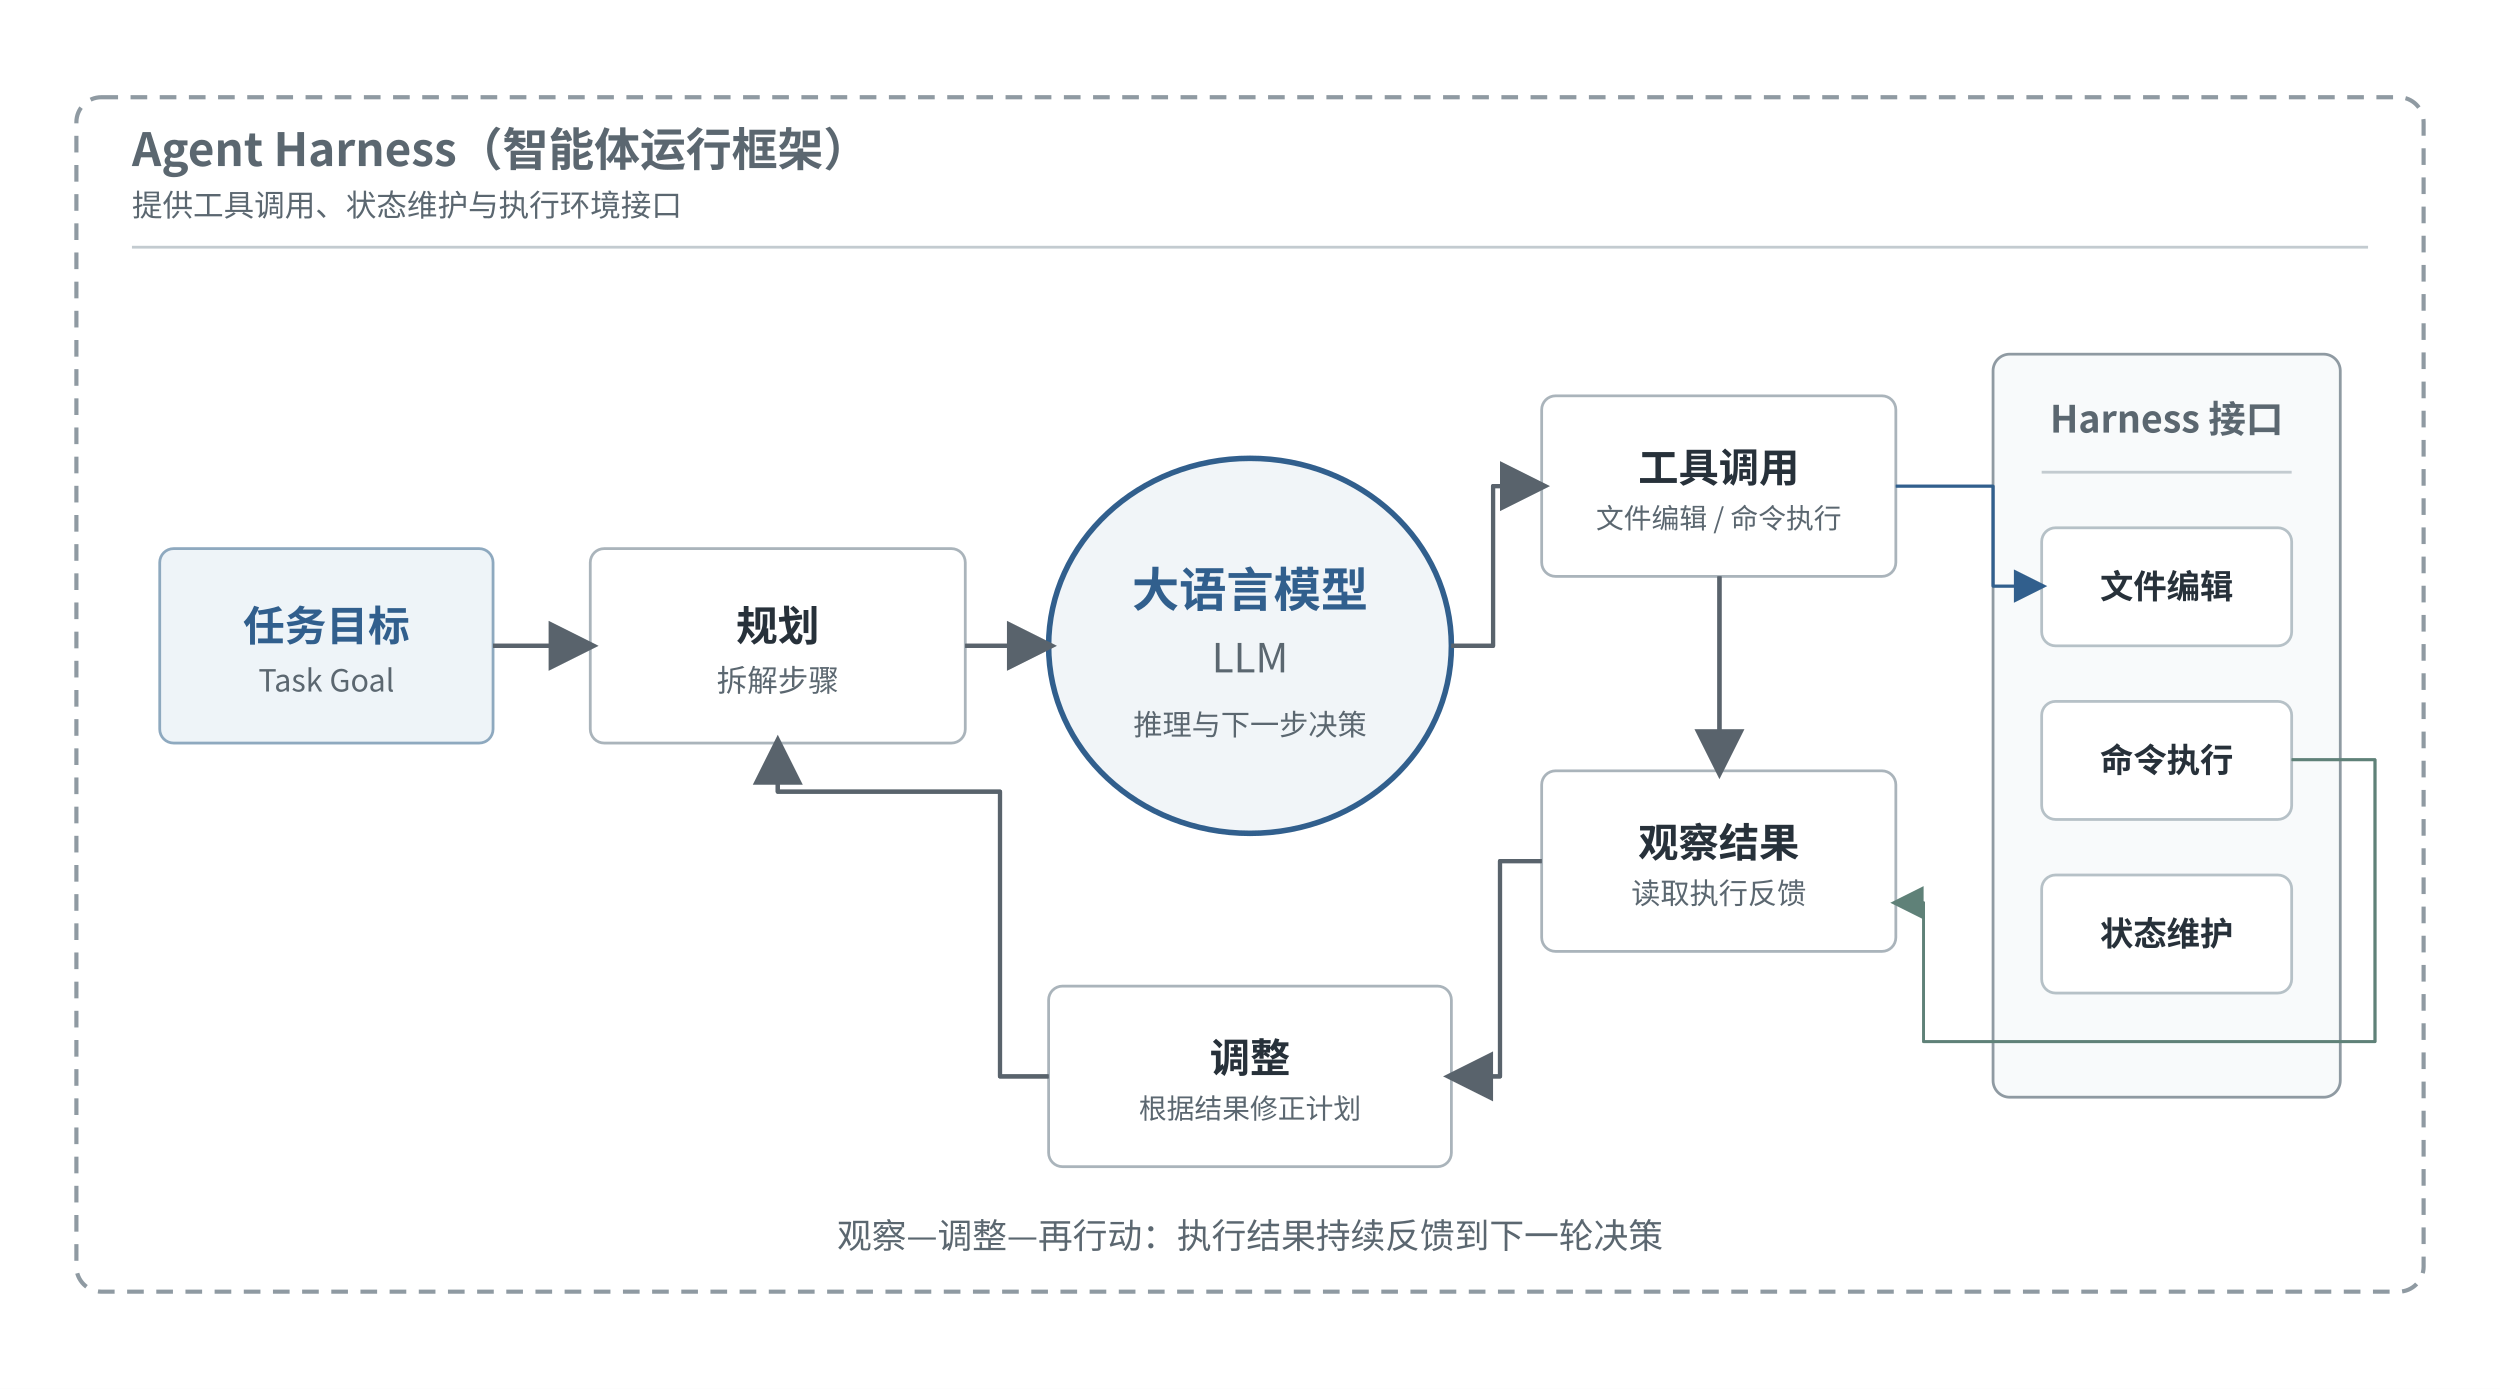
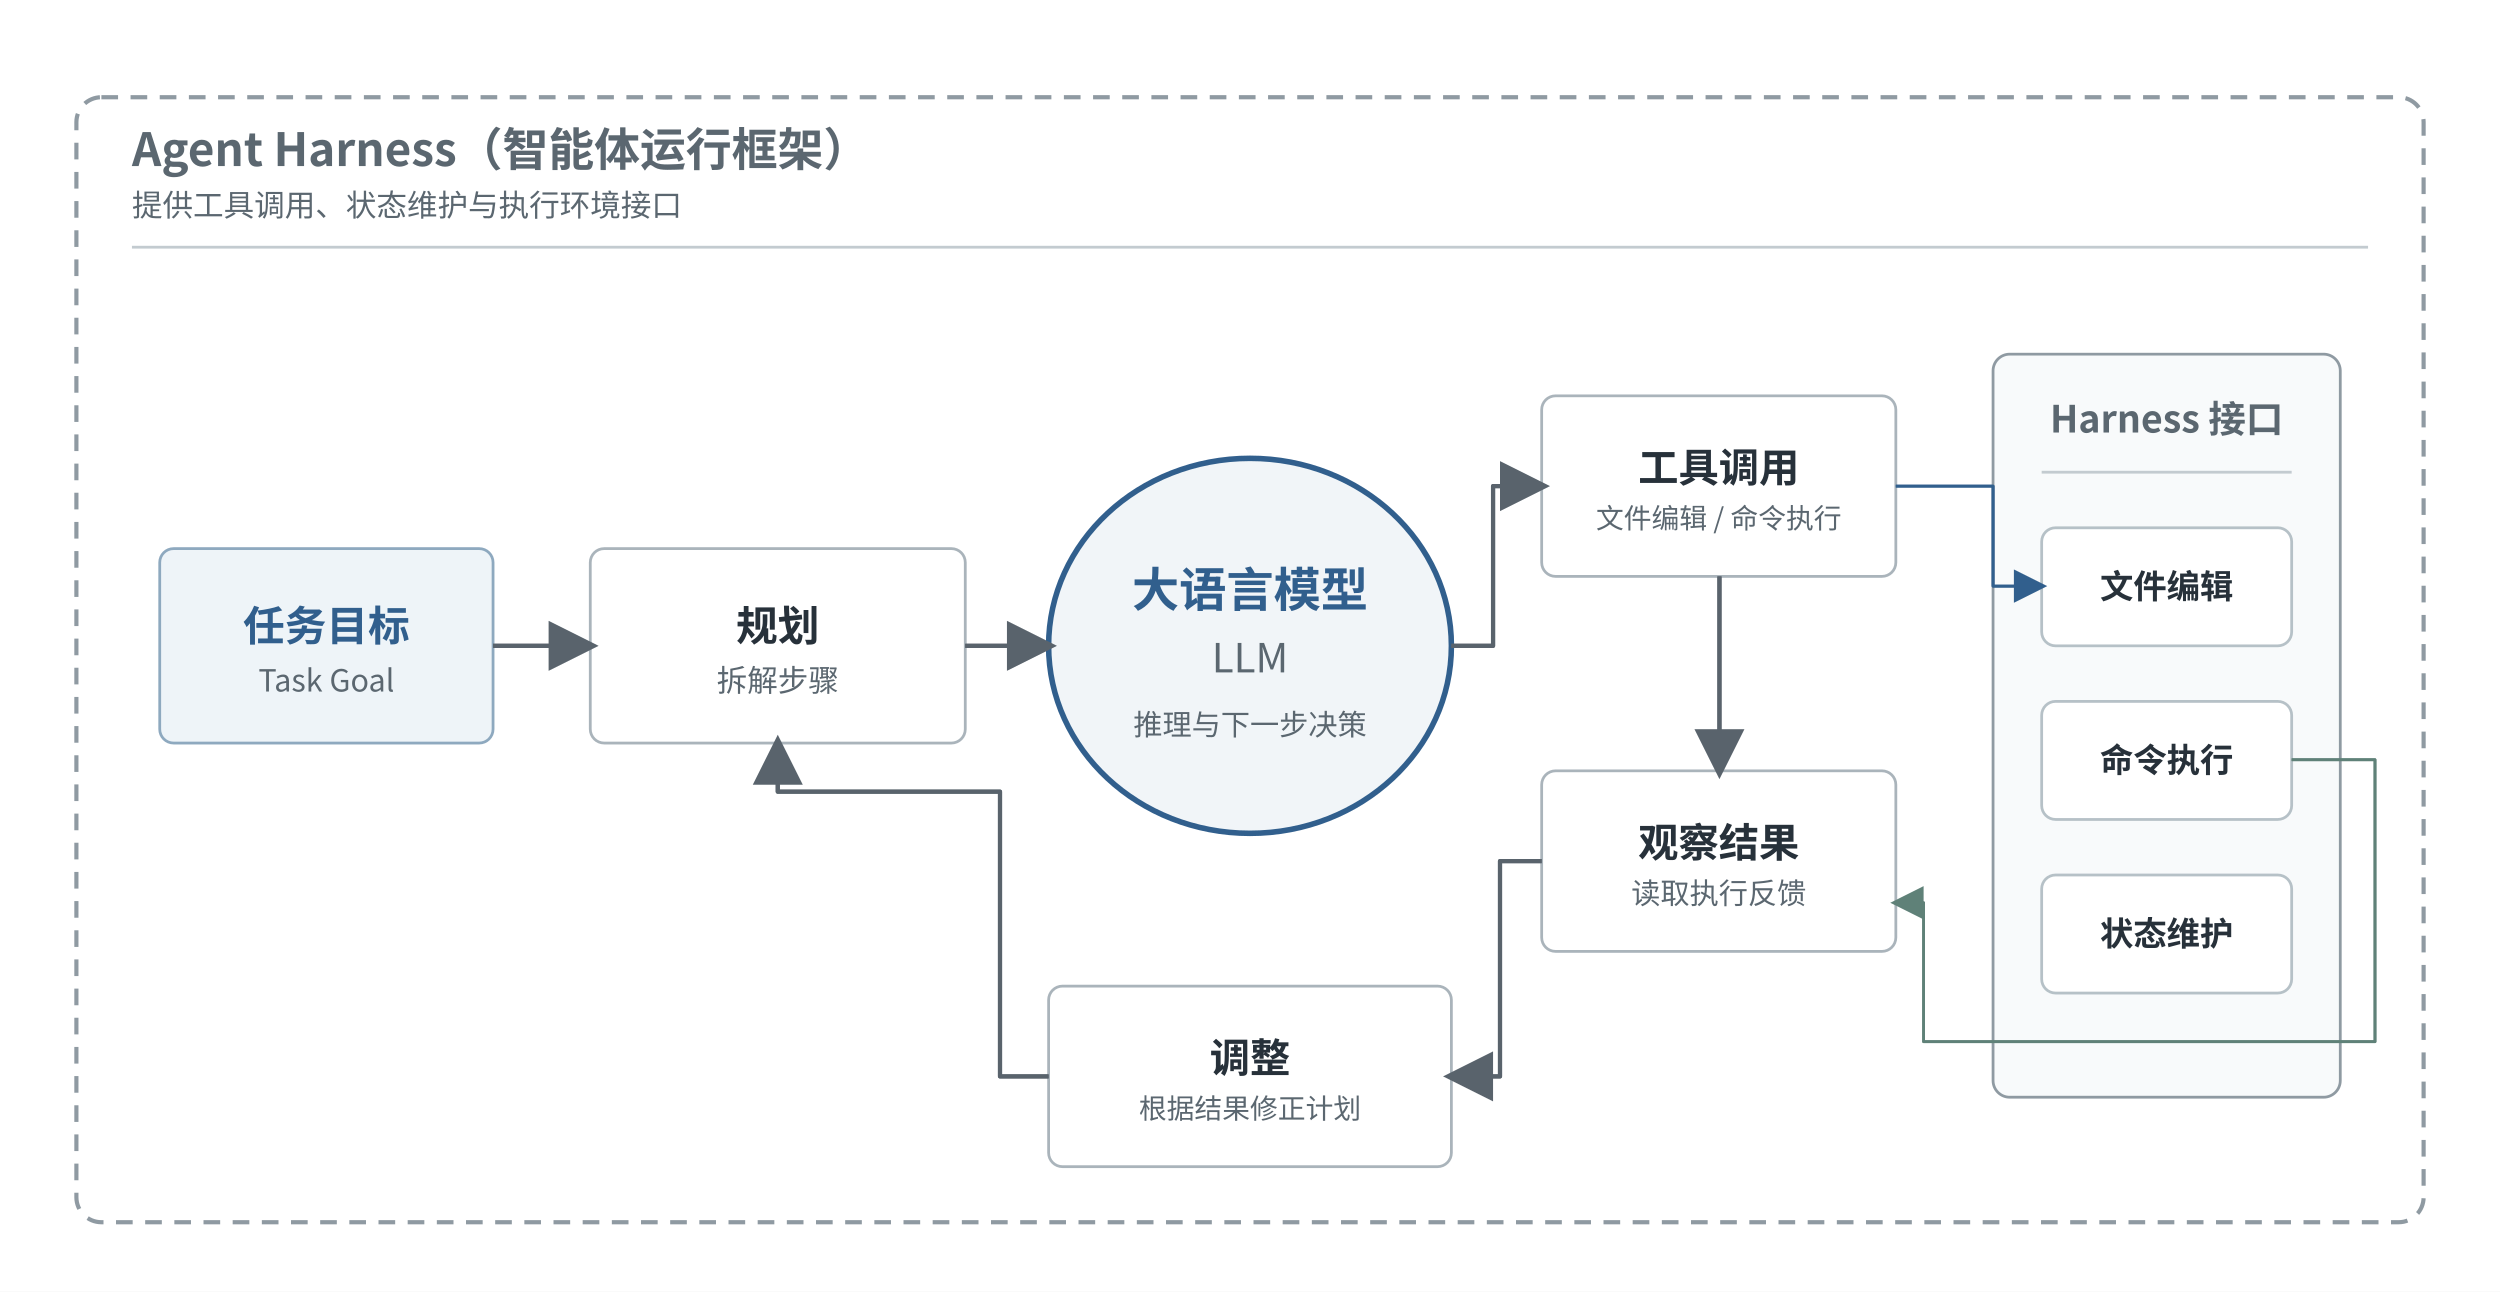
- <svg xmlns="http://www.w3.org/2000/svg" width="1800" height="1000" viewBox="0 0 1800 1000">
+ <svg xmlns="http://www.w3.org/2000/svg" width="1800" height="930" viewBox="0 0 1800 930">
  <defs>
    <marker id="arrow-gray" markerWidth="12" markerHeight="12" refX="10" refY="6" orient="auto" markerUnits="strokeWidth">
      <path d="M0,0 L12,6 L0,12 Z" fill="#59636c" />
    </marker>
    <marker id="arrow-blue" markerWidth="12" markerHeight="12" refX="10" refY="6" orient="auto" markerUnits="strokeWidth">
      <path d="M0,0 L12,6 L0,12 Z" fill="#315f8d" />
    </marker>
    <marker id="arrow-green" markerWidth="12" markerHeight="12" refX="10" refY="6" orient="auto" markerUnits="strokeWidth">
      <path d="M0,0 L12,6 L0,12 Z" fill="#5f8178" />
    </marker>
    <marker id="arrow-red" markerWidth="12" markerHeight="12" refX="10" refY="6" orient="auto" markerUnits="strokeWidth">
      <path d="M0,0 L12,6 L0,12 Z" fill="#a15e50" />
    </marker>
  </defs>
-   <rect width="1800" height="1000" fill="#ffffff" />
-   <rect x="55" y="70" width="1690" height="860" rx="18" fill="#ffffff" stroke="#8f9aa2" stroke-width="3" stroke-dasharray="12 9" />
+   <rect width="1800" height="930" fill="#ffffff" />
+   <rect x="55" y="70" width="1690" height="810" rx="18" fill="#ffffff" stroke="#8f9aa2" stroke-width="3" stroke-dasharray="12 9" />
  <text x="95" y="108" text-anchor="start" dominant-baseline="middle" style="font-family:Microsoft YaHei,Noto Sans CJK SC,SimSun,sans-serif;font-size:33px;font-weight:600;fill:#5b6770">Agent Harness（智能体运行框架）</text>
  <text x="95" y="148" text-anchor="start" dominant-baseline="middle" style="font-family:Microsoft YaHei,Noto Sans CJK SC,SimSun,sans-serif;font-size:22px;fill:#5b6770">提供工具调用、状态维护与执行环境接口</text>
  <polyline points="95,178 1705,178" fill="none" stroke="#c3cbd0" stroke-width="2" stroke-linejoin="round" />
  <rect x="115" y="395" width="240" height="140" rx="10" fill="#eef4f8" stroke="#8ea9bf" stroke-width="2" />
  <text x="235.0" y="451.0" text-anchor="middle" dominant-baseline="middle" style="font-family:Microsoft YaHei,Noto Sans CJK SC,SimSun,sans-serif;font-size:30px;font-weight:600;fill:#315f8d">任务目标</text>
  <text x="235.0" y="490.2" text-anchor="middle" dominant-baseline="middle" style="font-family:Microsoft YaHei,Noto Sans CJK SC,SimSun,sans-serif;font-size:22px;fill:#5b6770">Task Goal</text>
  <rect x="425" y="395" width="270" height="140" rx="10" fill="#ffffff" stroke="#aab4bb" stroke-width="2" />
  <text x="560.0" y="451.0" text-anchor="middle" dominant-baseline="middle" style="font-family:Microsoft YaHei,Noto Sans CJK SC,SimSun,sans-serif;font-size:30px;font-weight:600;fill:#27313a">规划</text>
  <text x="560.0" y="490.2" text-anchor="middle" dominant-baseline="middle" style="font-family:Microsoft YaHei,Noto Sans CJK SC,SimSun,sans-serif;font-size:22px;fill:#5b6770">拆解步骤</text>
  <ellipse cx="900.0" cy="465.0" rx="145.0" ry="135.0" fill="#f1f5f8" stroke="#315f8d" stroke-width="4" />
  <text x="900" y="425" text-anchor="middle" dominant-baseline="middle" style="font-family:Microsoft YaHei,Noto Sans CJK SC,SimSun,sans-serif;font-size:34px;font-weight:600;fill:#315f8d">大语言模型</text>
  <text x="900" y="474" text-anchor="middle" dominant-baseline="middle" style="font-family:Microsoft YaHei,Noto Sans CJK SC,SimSun,sans-serif;font-size:29px;fill:#5b6770">LLM</text>
  <text x="900" y="522" text-anchor="middle" dominant-baseline="middle" style="font-family:Microsoft YaHei,Noto Sans CJK SC,SimSun,sans-serif;font-size:21px;fill:#5b6770">推理与下一步决策</text>
  <rect x="1110" y="285" width="255" height="130" rx="10" fill="#ffffff" stroke="#aab4bb" stroke-width="2" />
  <text x="1237.5" y="337.0" text-anchor="middle" dominant-baseline="middle" style="font-family:Microsoft YaHei,Noto Sans CJK SC,SimSun,sans-serif;font-size:29px;font-weight:600;fill:#27313a">工具调用</text>
  <text x="1237.5" y="373.4" text-anchor="middle" dominant-baseline="middle" style="font-family:Microsoft YaHei,Noto Sans CJK SC,SimSun,sans-serif;font-size:20px;fill:#5b6770">文件编辑 / 命令执行</text>
  <rect x="1110" y="555" width="255" height="130" rx="10" fill="#ffffff" stroke="#aab4bb" stroke-width="2" />
  <text x="1237.5" y="607.0" text-anchor="middle" dominant-baseline="middle" style="font-family:Microsoft YaHei,Noto Sans CJK SC,SimSun,sans-serif;font-size:29px;font-weight:600;fill:#27313a">观察结果</text>
  <text x="1237.5" y="643.4" text-anchor="middle" dominant-baseline="middle" style="font-family:Microsoft YaHei,Noto Sans CJK SC,SimSun,sans-serif;font-size:21px;fill:#5b6770">读取执行反馈</text>
  <rect x="755" y="710" width="290" height="130" rx="10" fill="#ffffff" stroke="#aab4bb" stroke-width="2" />
  <text x="900.0" y="762.0" text-anchor="middle" dominant-baseline="middle" style="font-family:Microsoft YaHei,Noto Sans CJK SC,SimSun,sans-serif;font-size:29px;font-weight:600;fill:#27313a">调整</text>
  <text x="900.0" y="798.4" text-anchor="middle" dominant-baseline="middle" style="font-family:Microsoft YaHei,Noto Sans CJK SC,SimSun,sans-serif;font-size:20px;fill:#5b6770">根据结果修正计划</text>
  <polyline points="355,465 425,465" fill="none" stroke="#59636c" stroke-width="3" stroke-linejoin="round" />
  <polyline points="355,465 425,465" fill="none" stroke="#59636c" stroke-width="3" stroke-linejoin="round" marker-end="url(#arrow-gray)" />
  <polyline points="695,465 755,465" fill="none" stroke="#59636c" stroke-width="3" stroke-linejoin="round" />
  <polyline points="695,465 755,465" fill="none" stroke="#59636c" stroke-width="3" stroke-linejoin="round" marker-end="url(#arrow-gray)" />
  <polyline points="1045,465 1075,465 1075,350 1110,350" fill="none" stroke="#59636c" stroke-width="3" stroke-linejoin="round" />
  <polyline points="1045,465 1075,465 1075,350 1110,350" fill="none" stroke="#59636c" stroke-width="3" stroke-linejoin="round" marker-end="url(#arrow-gray)" />
  <polyline points="1238,415 1238,555" fill="none" stroke="#59636c" stroke-width="3" stroke-linejoin="round" />
  <polyline points="1238,415 1238,555" fill="none" stroke="#59636c" stroke-width="3" stroke-linejoin="round" marker-end="url(#arrow-gray)" />
  <polyline points="1110,620 1080,620 1080,775 1045,775" fill="none" stroke="#59636c" stroke-width="3" stroke-linejoin="round" />
  <polyline points="1110,620 1080,620 1080,775 1045,775" fill="none" stroke="#59636c" stroke-width="3" stroke-linejoin="round" marker-end="url(#arrow-gray)" />
  <polyline points="755,775 720,775 720,570 560,570 560,535" fill="none" stroke="#59636c" stroke-width="3" stroke-linejoin="round" />
  <polyline points="755,775 720,775 720,570 560,570 560,535" fill="none" stroke="#59636c" stroke-width="3" stroke-linejoin="round" marker-end="url(#arrow-gray)" />
  <rect x="1435" y="255" width="250" height="535" rx="12" fill="#f8fafb" stroke="#8f9aa2" stroke-width="2" />
  <text x="1560" y="302" text-anchor="middle" dominant-baseline="middle" style="font-family:Microsoft YaHei,Noto Sans CJK SC,SimSun,sans-serif;font-size:27px;font-weight:600;fill:#5b6770">Harness 接口</text>
  <polyline points="1470,340 1650,340" fill="none" stroke="#c3cbd0" stroke-width="2" stroke-linejoin="round" />
  <rect x="1470" y="380" width="180" height="85" rx="10" fill="#ffffff" stroke="#b6c1c7" stroke-width="2" />
  <text x="1560.0" y="422.5" text-anchor="middle" dominant-baseline="middle" style="font-family:Microsoft YaHei,Noto Sans CJK SC,SimSun,sans-serif;font-size:24px;font-weight:600;fill:#27313a">文件编辑</text>
  <rect x="1470" y="505" width="180" height="85" rx="10" fill="#ffffff" stroke="#b6c1c7" stroke-width="2" />
  <text x="1560.0" y="547.5" text-anchor="middle" dominant-baseline="middle" style="font-family:Microsoft YaHei,Noto Sans CJK SC,SimSun,sans-serif;font-size:24px;font-weight:600;fill:#27313a">命令执行</text>
  <rect x="1470" y="630" width="180" height="85" rx="10" fill="#ffffff" stroke="#b6c1c7" stroke-width="2" />
  <text x="1560.0" y="672.5" text-anchor="middle" dominant-baseline="middle" style="font-family:Microsoft YaHei,Noto Sans CJK SC,SimSun,sans-serif;font-size:24px;font-weight:600;fill:#27313a">状态维护</text>
  <polyline points="1365,350 1435,350 1435,422 1470,422" fill="none" stroke="#315f8d" stroke-width="2" stroke-linejoin="round" />
  <polyline points="1365,350 1435,350 1435,422 1470,422" fill="none" stroke="#315f8d" stroke-width="2" stroke-linejoin="round" marker-end="url(#arrow-blue)" />
  <polyline points="1650,547 1710,547 1710,750 1385,750 1385,650 1365,650" fill="none" stroke="#5f8178" stroke-width="2" stroke-linejoin="round" />
  <polyline points="1650,547 1710,547 1710,750 1385,750 1385,650 1365,650" fill="none" stroke="#5f8178" stroke-width="2" stroke-linejoin="round" marker-end="url(#arrow-green)" />
-   <text x="900" y="890" text-anchor="middle" dominant-baseline="middle" style="font-family:Microsoft YaHei,Noto Sans CJK SC,SimSun,sans-serif;font-size:25px;fill:#5b6770">观察—调整—再行动：执行结果持续反馈到下一轮决策</text>
</svg>
